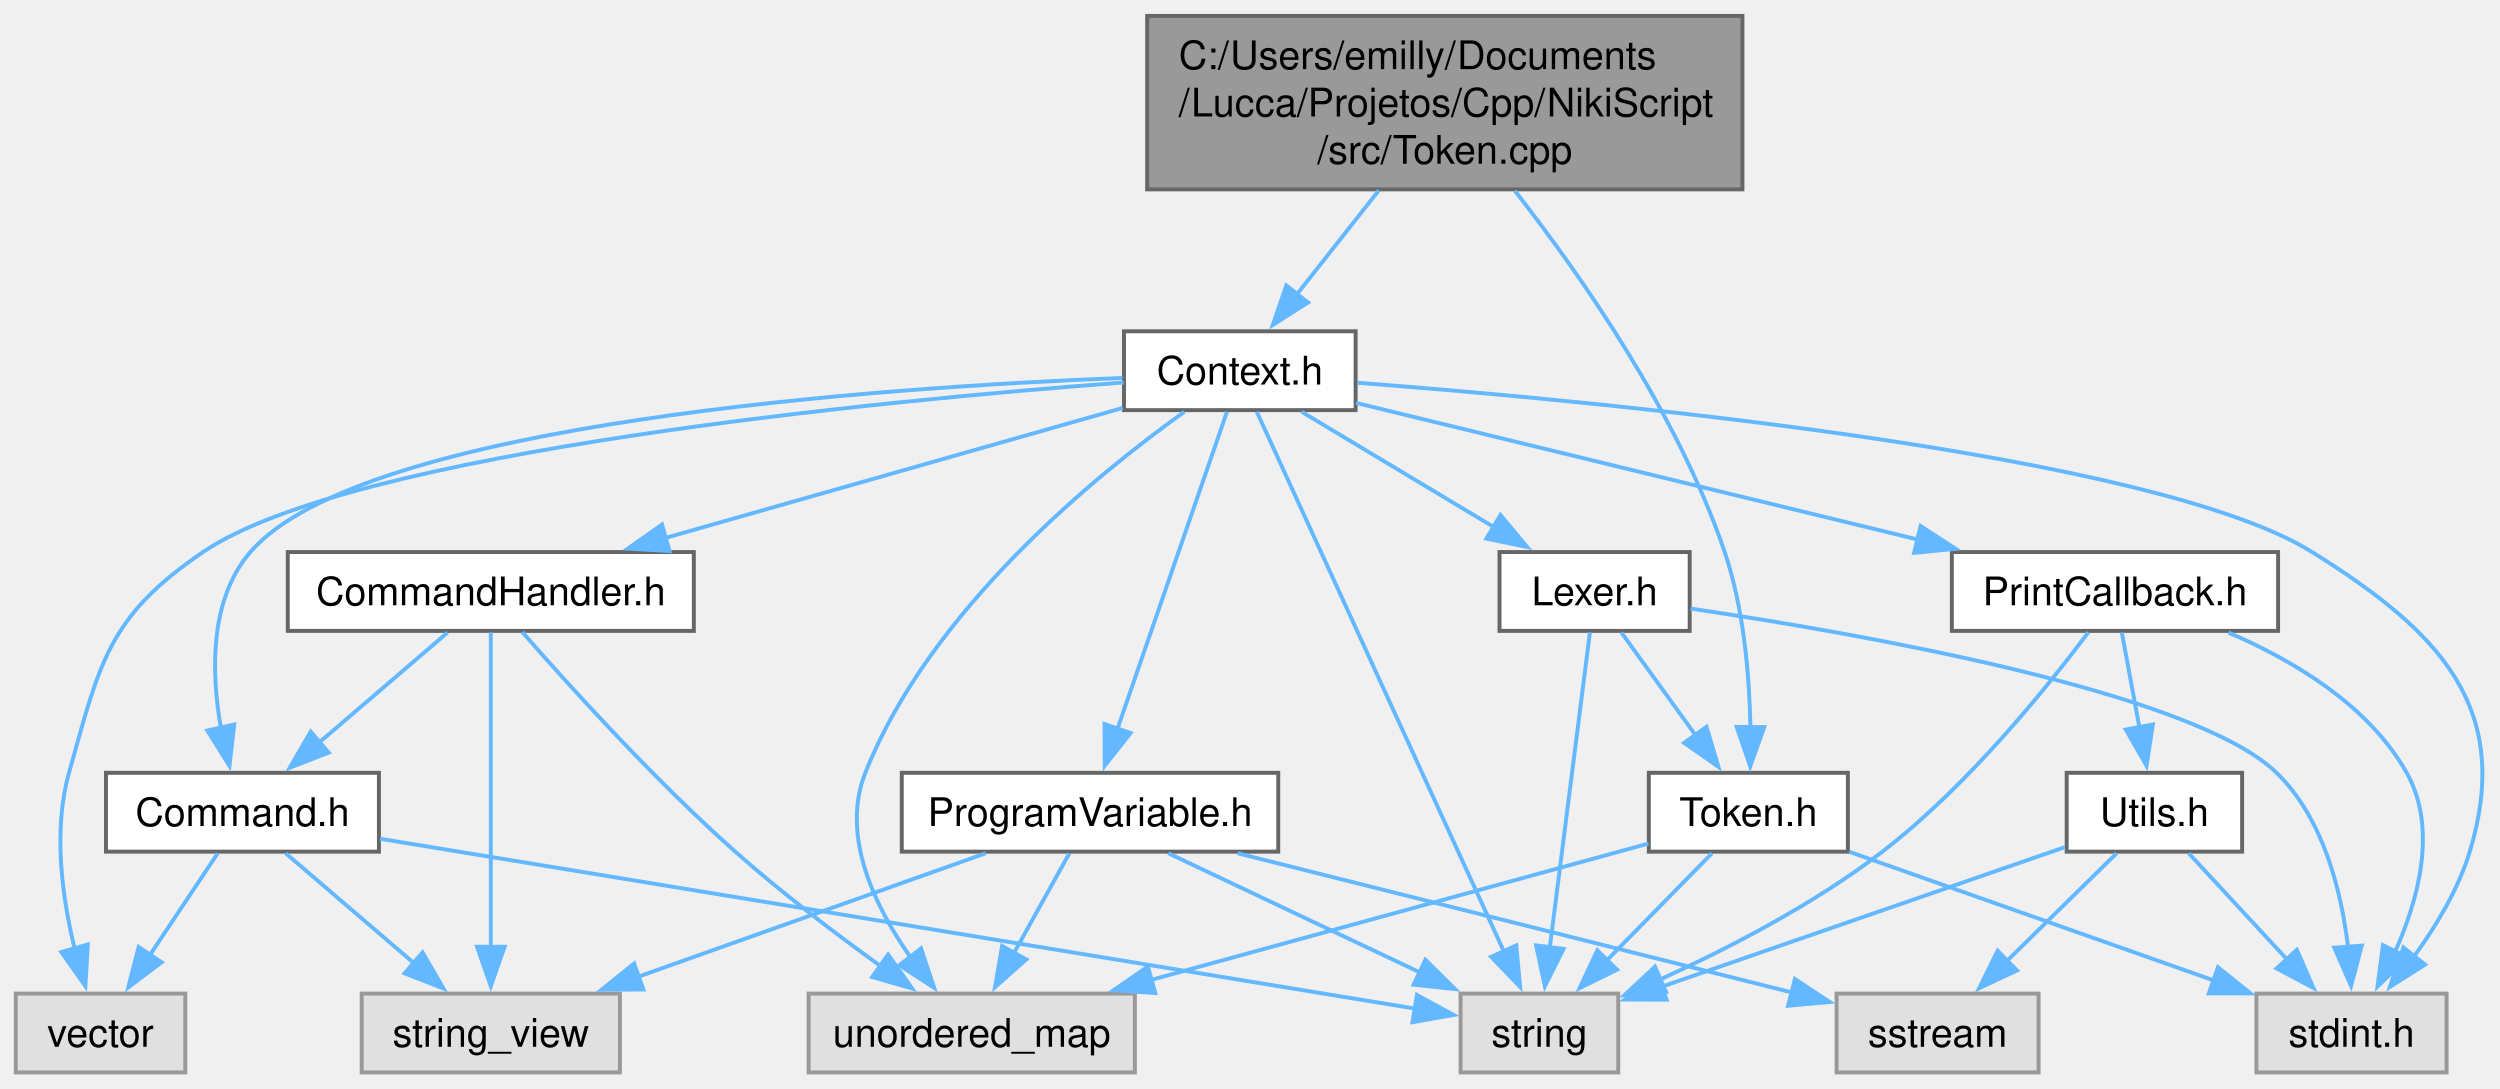
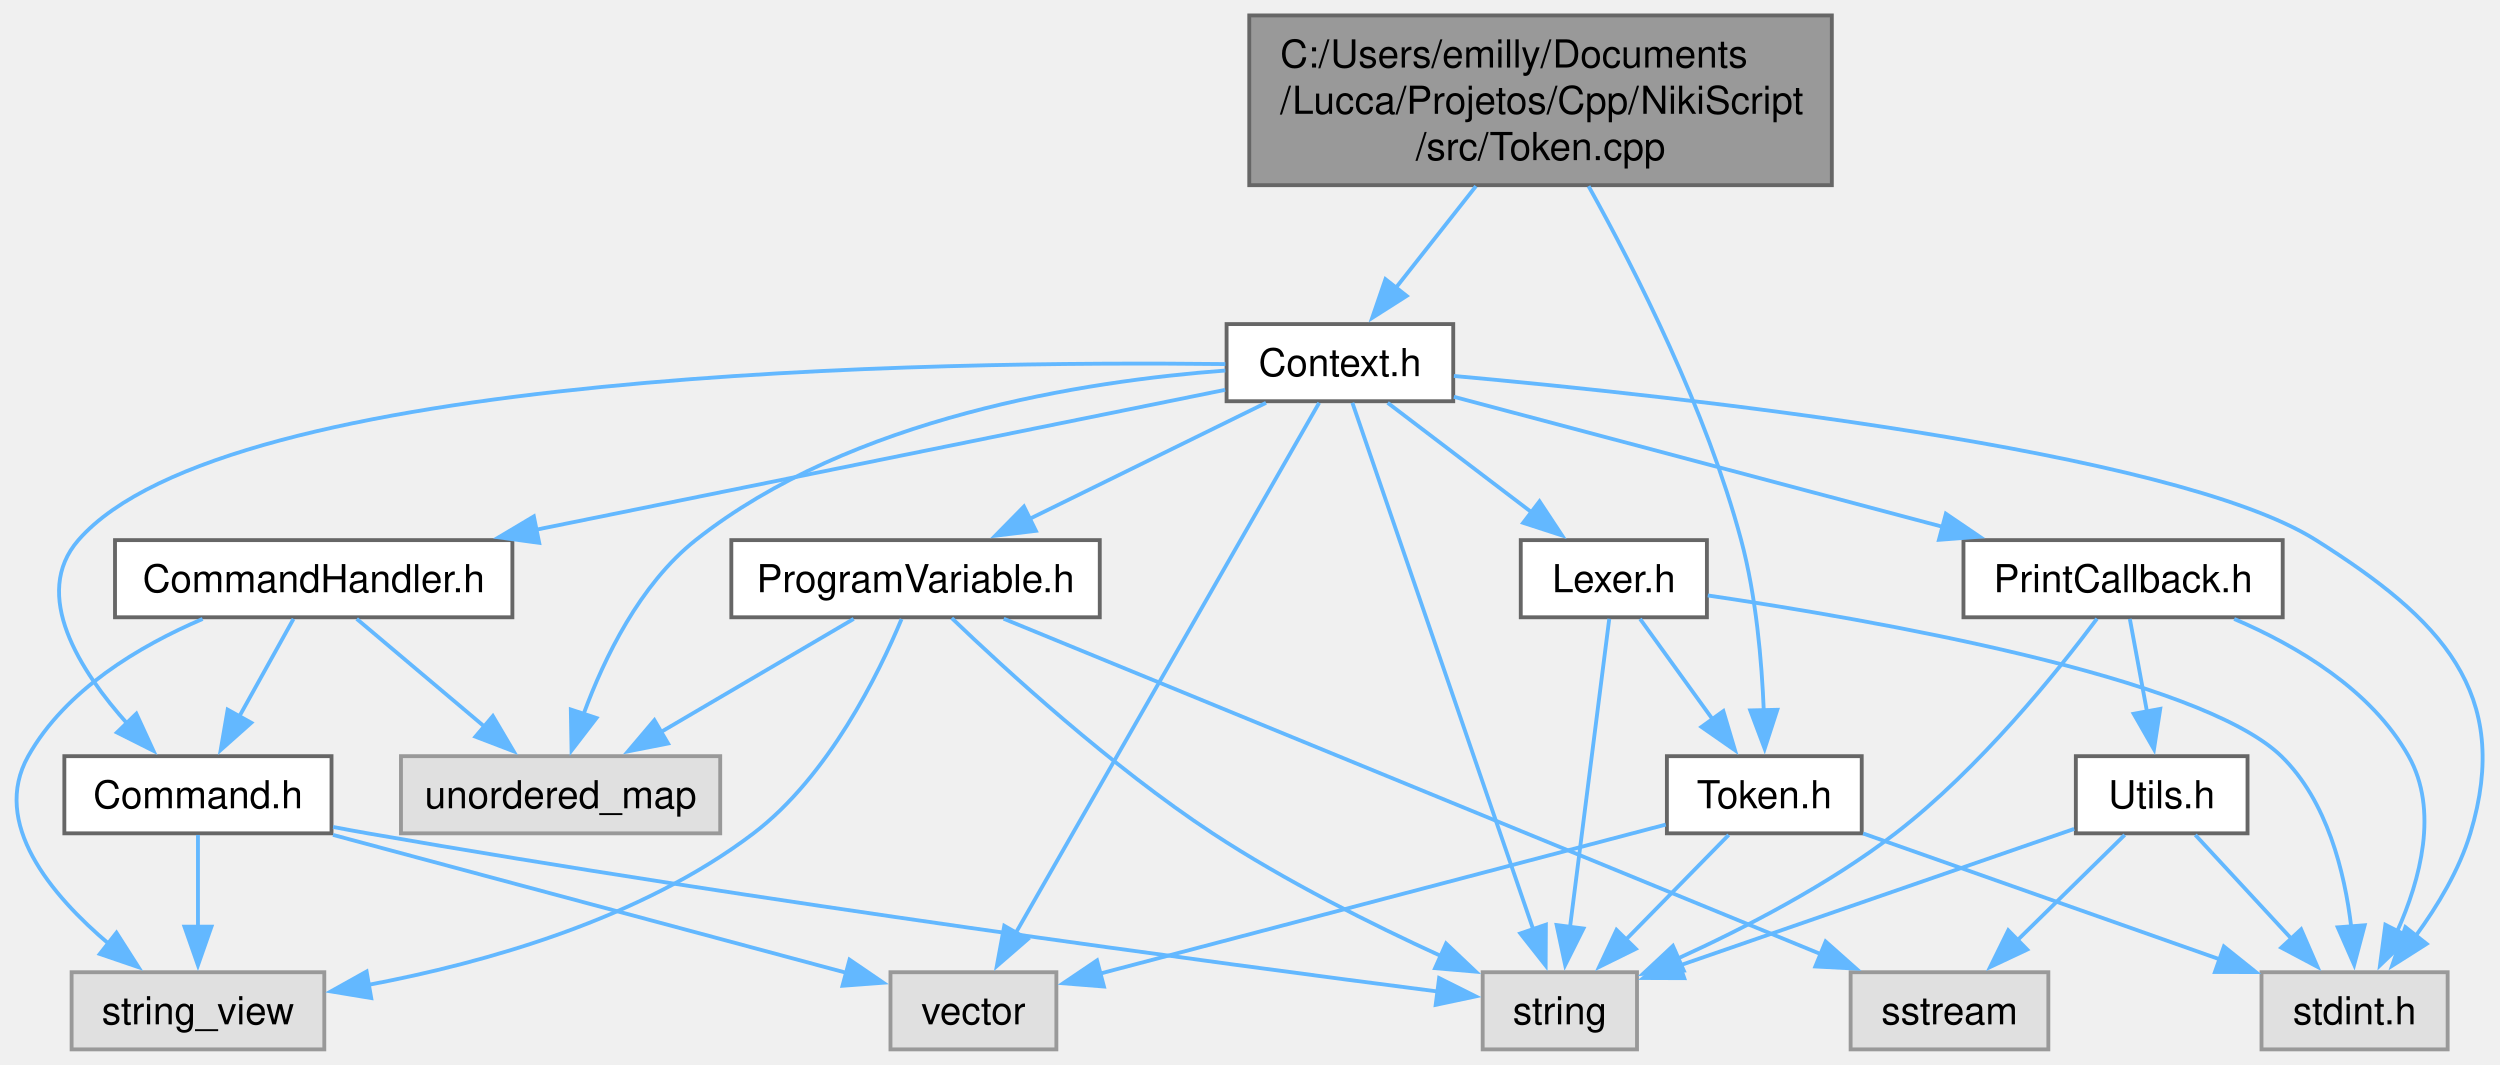
- <svg xmlns="http://www.w3.org/2000/svg" xmlns:xlink="http://www.w3.org/1999/xlink" width="634pt" height="276pt" viewBox="0.00 0.00 634.17 276.00">
+ <svg xmlns="http://www.w3.org/2000/svg" xmlns:xlink="http://www.w3.org/1999/xlink" width="648pt" height="276pt" viewBox="0.00 0.00 647.94 276.00">
  <g id="graph0" class="graph" transform="scale(1 1) rotate(0) translate(4 272)">
    <g id="Node000001" class="node">
      <g id="a_Node000001">
        <a xlink:title=" ">
-           <polygon fill="#999999" stroke="#666666" points="438,-268 287,-268 287,-224 438,-224 438,-268" />
-           <text text-anchor="start" x="295" y="-254.5" font-family="Helvetica,sans-Serif" font-size="10.00">C:/Users/emilly/Documents</text>
-           <text text-anchor="start" x="295" y="-242.5" font-family="Helvetica,sans-Serif" font-size="10.00">/Lucca/Projetos/Cpp/NikiScript</text>
-           <text text-anchor="middle" x="362.5" y="-230.5" font-family="Helvetica,sans-Serif" font-size="10.00">/src/Token.cpp</text>
+           <polygon fill="#999999" stroke="#666666" points="470.78,-268 319.78,-268 319.78,-224 470.78,-224 470.78,-268" />
+           <text text-anchor="start" x="327.78" y="-254.5" font-family="Helvetica,sans-Serif" font-size="10.00">C:/Users/emilly/Documents</text>
+           <text text-anchor="start" x="327.78" y="-242.5" font-family="Helvetica,sans-Serif" font-size="10.00">/Lucca/Projetos/Cpp/NikiScript</text>
+           <text text-anchor="middle" x="395.28" y="-230.5" font-family="Helvetica,sans-Serif" font-size="10.00">/src/Token.cpp</text>
        </a>
      </g>
    </g>
    <g id="Node000002" class="node">
      <g id="a_Node000002">
        <a xlink:href="_token_8h.html" target="_top" xlink:title=" ">
-           <polygon fill="white" stroke="#666666" points="464.75,-76 414.25,-76 414.25,-56 464.75,-56 464.75,-76" />
-           <text text-anchor="middle" x="439.5" y="-62.5" font-family="Helvetica,sans-Serif" font-size="10.00">Token.h</text>
+           <polygon fill="white" stroke="#666666" points="478.53,-76 428.03,-76 428.03,-56 478.53,-56 478.53,-76" />
+           <text text-anchor="middle" x="453.28" y="-62.5" font-family="Helvetica,sans-Serif" font-size="10.00">Token.h</text>
        </a>
      </g>
    </g>
    <g id="edge1_Node000001_Node000002" class="edge">
      <g id="a_edge1_Node000001_Node000002">
        <a xlink:title=" ">
-           <path fill="none" stroke="#63b8ff" d="M380.27,-223.65C397.16,-202.03 421.68,-166.89 433.5,-132 438.35,-117.67 439.78,-100.61 440.03,-87.56" />
-           <polygon fill="#63b8ff" stroke="#63b8ff" points="443.53,-87.6 439.98,-77.62 436.53,-87.64 443.53,-87.6" />
+           <path fill="none" stroke="#63b8ff" d="M407.73,-223.74C420.04,-201.62 438.29,-165.59 447.28,-132 451.15,-117.55 452.62,-100.72 453.14,-87.81" />
+           <polygon fill="#63b8ff" stroke="#63b8ff" points="456.64,-88.02 453.37,-77.94 449.64,-87.86 456.64,-88.02" />
        </a>
      </g>
    </g>
    <g id="Node000006" class="node">
      <g id="a_Node000006">
        <a xlink:href="_context_8h.html" target="_top" xlink:title=" ">
-           <polygon fill="white" stroke="#666666" points="339.88,-188 281.12,-188 281.12,-168 339.88,-168 339.88,-188" />
-           <text text-anchor="middle" x="310.5" y="-174.5" font-family="Helvetica,sans-Serif" font-size="10.00">Context.h</text>
+           <polygon fill="white" stroke="#666666" points="372.65,-188 313.9,-188 313.9,-168 372.65,-168 372.65,-188" />
+           <text text-anchor="middle" x="343.28" y="-174.5" font-family="Helvetica,sans-Serif" font-size="10.00">Context.h</text>
        </a>
      </g>
    </g>
    <g id="edge5_Node000001_Node000006" class="edge">
      <g id="a_edge5_Node000001_Node000006">
        <a xlink:title=" ">
-           <path fill="none" stroke="#63b8ff" d="M345.76,-223.75C339.02,-215.2 331.32,-205.42 324.84,-197.2" />
-           <polygon fill="#63b8ff" stroke="#63b8ff" points="327.8,-195.3 318.86,-189.61 322.3,-199.63 327.8,-195.3" />
+           <path fill="none" stroke="#63b8ff" d="M378.54,-223.75C371.8,-215.2 364.1,-205.42 357.62,-197.2" />
+           <polygon fill="#63b8ff" stroke="#63b8ff" points="360.58,-195.3 351.64,-189.61 355.08,-199.63 360.58,-195.3" />
        </a>
      </g>
    </g>
    <g id="Node000003" class="node">
      <g id="a_Node000003">
        <a xlink:title=" ">
-           <polygon fill="#e0e0e0" stroke="#999999" points="616.62,-20 568.38,-20 568.38,0 616.62,0 616.62,-20" />
-           <text text-anchor="middle" x="592.5" y="-6.5" font-family="Helvetica,sans-Serif" font-size="10.00">stdint.h</text>
+           <polygon fill="#e0e0e0" stroke="#999999" points="630.4,-20 582.15,-20 582.15,0 630.4,0 630.4,-20" />
+           <text text-anchor="middle" x="606.28" y="-6.5" font-family="Helvetica,sans-Serif" font-size="10.00">stdint.h</text>
        </a>
      </g>
    </g>
    <g id="edge2_Node000002_Node000003" class="edge">
      <g id="a_edge2_Node000002_Node000003">
        <a xlink:title=" ">
-           <path fill="none" stroke="#63b8ff" d="M465.11,-55.96C490.49,-47 529.56,-33.21 557.74,-23.27" />
-           <polygon fill="#63b8ff" stroke="#63b8ff" points="558.63,-26.67 566.9,-20.04 556.3,-20.06 558.63,-26.67" />
+           <path fill="none" stroke="#63b8ff" d="M478.89,-55.96C504.27,-47 543.34,-33.21 571.52,-23.27" />
+           <polygon fill="#63b8ff" stroke="#63b8ff" points="572.41,-26.67 580.68,-20.04 570.08,-20.06 572.41,-26.67" />
        </a>
      </g>
    </g>
    <g id="Node000004" class="node">
      <g id="a_Node000004">
        <a xlink:title=" ">
-           <polygon fill="#e0e0e0" stroke="#999999" points="406.5,-20 366.5,-20 366.5,0 406.5,0 406.5,-20" />
-           <text text-anchor="middle" x="386.5" y="-6.5" font-family="Helvetica,sans-Serif" font-size="10.00">string</text>
+           <polygon fill="#e0e0e0" stroke="#999999" points="420.28,-20 380.28,-20 380.28,0 420.28,0 420.28,-20" />
+           <text text-anchor="middle" x="400.28" y="-6.5" font-family="Helvetica,sans-Serif" font-size="10.00">string</text>
        </a>
      </g>
    </g>
    <g id="edge3_Node000002_Node000004" class="edge">
      <g id="a_edge3_Node000002_Node000004">
        <a xlink:title=" ">
-           <path fill="none" stroke="#63b8ff" d="M430.27,-55.59C422.9,-48.08 412.37,-37.35 403.48,-28.3" />
-           <polygon fill="#63b8ff" stroke="#63b8ff" points="406.19,-26.06 396.69,-21.38 401.19,-30.97 406.19,-26.06" />
+           <path fill="none" stroke="#63b8ff" d="M444.05,-55.59C436.68,-48.08 426.15,-37.35 417.26,-28.3" />
+           <polygon fill="#63b8ff" stroke="#63b8ff" points="419.97,-26.06 410.47,-21.38 414.97,-30.97 419.97,-26.06" />
        </a>
      </g>
    </g>
    <g id="Node000005" class="node">
      <g id="a_Node000005">
        <a xlink:title=" ">
-           <polygon fill="#e0e0e0" stroke="#999999" points="283.88,-20 201.12,-20 201.12,0 283.88,0 283.88,-20" />
-           <text text-anchor="middle" x="242.5" y="-6.5" font-family="Helvetica,sans-Serif" font-size="10.00">unordered_map</text>
+           <polygon fill="#e0e0e0" stroke="#999999" points="269.78,-20 226.78,-20 226.78,0 269.78,0 269.78,-20" />
+           <text text-anchor="middle" x="248.28" y="-6.5" font-family="Helvetica,sans-Serif" font-size="10.00">vector</text>
        </a>
      </g>
    </g>
    <g id="edge4_Node000002_Node000005" class="edge">
      <g id="a_edge4_Node000002_Node000005">
        <a xlink:title=" ">
-           <path fill="none" stroke="#63b8ff" d="M414.15,-58.05C382.37,-49.34 327.32,-34.25 288.13,-23.51" />
-           <polygon fill="#63b8ff" stroke="#63b8ff" points="289.06,-20.13 278.49,-20.86 287.2,-26.88 289.06,-20.13" />
+           <path fill="none" stroke="#63b8ff" d="M427.73,-58.27C390.63,-48.5 321.82,-30.37 281.04,-19.63" />
+           <polygon fill="#63b8ff" stroke="#63b8ff" points="282.11,-16.29 271.54,-17.13 280.32,-23.06 282.11,-16.29" />
        </a>
      </g>
    </g>
    <g id="edge7_Node000006_Node000003" class="edge">
      <g id="a_edge7_Node000006_Node000003">
        <a xlink:title=" ">
-           <path fill="none" stroke="#63b8ff" d="M340.34,-174.94C402.27,-170.21 542.38,-157 582.5,-132 614.9,-111.81 633.56,-92.53 622.5,-56 619.62,-46.5 614.01,-37.18 608.41,-29.5" />
-           <polygon fill="#63b8ff" stroke="#63b8ff" points="611.17,-27.35 602.22,-21.67 605.67,-31.69 611.17,-27.35" />
+           <path fill="none" stroke="#63b8ff" d="M372.81,-174.55C431.3,-169.25 559.41,-155.29 596.28,-132 628.55,-111.62 647.34,-92.53 636.28,-56 633.4,-46.5 627.79,-37.18 622.19,-29.5" />
+           <polygon fill="#63b8ff" stroke="#63b8ff" points="624.95,-27.35 616,-21.67 619.45,-31.69 624.95,-27.35" />
        </a>
      </g>
    </g>
    <g id="edge8_Node000006_Node000004" class="edge">
      <g id="a_edge8_Node000006_Node000004">
        <a xlink:title=" ">
-           <path fill="none" stroke="#63b8ff" d="M314.8,-167.6C326.87,-141.23 361.23,-66.19 377.61,-30.42" />
-           <polygon fill="#63b8ff" stroke="#63b8ff" points="380.63,-32.22 381.61,-21.67 374.27,-29.31 380.63,-32.22" />
-         </a>
-       </g>
-     </g>
-     <g id="edge9_Node000006_Node000005" class="edge">
-       <g id="a_edge9_Node000006_Node000005">
-         <a xlink:title=" ">
-           <path fill="none" stroke="#63b8ff" d="M296.42,-167.56C274.22,-151.71 231.91,-117.4 215.5,-76 209.18,-60.07 217.89,-42.08 227.06,-29.08" />
-           <polygon fill="#63b8ff" stroke="#63b8ff" points="229.64,-31.47 232.99,-21.42 224.1,-27.18 229.64,-31.47" />
+           <path fill="none" stroke="#63b8ff" d="M346.51,-167.6C355.52,-141.35 381.11,-66.84 393.45,-30.89" />
+           <polygon fill="#63b8ff" stroke="#63b8ff" points="396.66,-32.32 396.6,-21.73 390.04,-30.05 396.66,-32.32" />
+         </a>
+       </g>
+     </g>
+     <g id="edge6_Node000006_Node000005" class="edge">
+       <g id="a_edge6_Node000006_Node000005">
+         <a xlink:title=" ">
+           <path fill="none" stroke="#63b8ff" d="M337.9,-167.6C322.75,-141.12 279.49,-65.54 259.13,-29.96" />
+           <polygon fill="#63b8ff" stroke="#63b8ff" points="262.36,-28.55 254.35,-21.61 256.28,-32.03 262.36,-28.55" />
        </a>
      </g>
    </g>
    <g id="Node000007" class="node">
      <g id="a_Node000007">
        <a xlink:title=" ">
-           <polygon fill="#e0e0e0" stroke="#999999" points="43,-20 0,-20 0,0 43,0 43,-20" />
-           <text text-anchor="middle" x="21.5" y="-6.5" font-family="Helvetica,sans-Serif" font-size="10.00">vector</text>
-         </a>
-       </g>
-     </g>
-     <g id="edge6_Node000006_Node000007" class="edge">
-       <g id="a_edge6_Node000006_Node000007">
-         <a xlink:title=" ">
-           <path fill="none" stroke="#63b8ff" d="M281.04,-175.02C220.63,-170.48 85.23,-157.66 47.5,-132 23.42,-115.62 21.35,-104.04 13.5,-76 9.41,-61.4 11.76,-44.37 14.94,-31.4" />
-           <polygon fill="#63b8ff" stroke="#63b8ff" points="18.28,-32.46 17.65,-21.89 11.54,-30.54 18.28,-32.46" />
+           <polygon fill="#e0e0e0" stroke="#999999" points="182.65,-76 99.9,-76 99.9,-56 182.65,-56 182.65,-76" />
+           <text text-anchor="middle" x="141.28" y="-62.5" font-family="Helvetica,sans-Serif" font-size="10.00">unordered_map</text>
+         </a>
+       </g>
+     </g>
+     <g id="edge9_Node000006_Node000007" class="edge">
+       <g id="a_edge9_Node000006_Node000007">
+         <a xlink:title=" ">
+           <path fill="none" stroke="#63b8ff" d="M313.58,-175.96C277.52,-173.25 216.53,-163.89 176.28,-132 161.84,-120.56 152.58,-101.47 147.24,-86.93" />
+           <polygon fill="#63b8ff" stroke="#63b8ff" points="150.58,-85.89 144.12,-77.49 143.93,-88.09 150.58,-85.89" />
        </a>
      </g>
    </g>
    <g id="Node000008" class="node">
      <g id="a_Node000008">
        <a xlink:href="_command_8h.html" target="_top" xlink:title=" ">
-           <polygon fill="white" stroke="#666666" points="92.12,-76 22.88,-76 22.88,-56 92.12,-56 92.12,-76" />
-           <text text-anchor="middle" x="57.5" y="-62.5" font-family="Helvetica,sans-Serif" font-size="10.00">Command.h</text>
+           <polygon fill="white" stroke="#666666" points="81.9,-76 12.65,-76 12.65,-56 81.9,-56 81.9,-76" />
+           <text text-anchor="middle" x="47.28" y="-62.5" font-family="Helvetica,sans-Serif" font-size="10.00">Command.h</text>
        </a>
      </g>
    </g>
    <g id="edge10_Node000006_Node000008" class="edge">
      <g id="a_edge10_Node000006_Node000008">
        <a xlink:title=" ">
-           <path fill="none" stroke="#63b8ff" d="M280.73,-176.17C220.59,-173.82 87.92,-164.93 59.5,-132 49.12,-119.97 49.55,-101.52 52.04,-87.34" />
-           <polygon fill="#63b8ff" stroke="#63b8ff" points="55.42,-88.26 54.21,-77.73 48.59,-86.72 55.42,-88.26" />
+           <path fill="none" stroke="#63b8ff" d="M313.58,-177.63C240.44,-178.49 54.78,-176.17 16.28,-132 4.03,-117.95 16.56,-98.23 29.16,-84.2" />
+           <polygon fill="#63b8ff" stroke="#63b8ff" points="31.31,-87.01 35.74,-77.39 26.28,-82.14 31.31,-87.01" />
        </a>
      </g>
    </g>
    <g id="Node000010" class="node">
      <g id="a_Node000010">
        <a xlink:href="_command_handler_8h.html" target="_top" xlink:title=" ">
-           <polygon fill="white" stroke="#666666" points="172,-132 69,-132 69,-112 172,-112 172,-132" />
-           <text text-anchor="middle" x="120.5" y="-118.5" font-family="Helvetica,sans-Serif" font-size="10.00">CommandHandler.h</text>
+           <polygon fill="white" stroke="#666666" points="128.78,-132 25.78,-132 25.78,-112 128.78,-112 128.78,-132" />
+           <text text-anchor="middle" x="77.28" y="-118.5" font-family="Helvetica,sans-Serif" font-size="10.00">CommandHandler.h</text>
        </a>
      </g>
    </g>
    <g id="edge14_Node000006_Node000010" class="edge">
      <g id="a_edge14_Node000006_Node000010">
        <a xlink:title=" ">
-           <path fill="none" stroke="#63b8ff" d="M280.81,-168.56C249.6,-159.69 200.15,-145.64 164.43,-135.48" />
-           <polygon fill="#63b8ff" stroke="#63b8ff" points="165.84,-132.25 155.27,-132.88 163.93,-138.98 165.84,-132.25" />
+           <path fill="none" stroke="#63b8ff" d="M313.54,-170.96C270.42,-162.21 189.69,-145.82 134.72,-134.66" />
+           <polygon fill="#63b8ff" stroke="#63b8ff" points="135.73,-131.29 125.23,-132.73 134.34,-138.15 135.73,-131.29" />
        </a>
      </g>
    </g>
    <g id="Node000011" class="node">
      <g id="a_Node000011">
        <a xlink:href="_print_callback_8h.html" target="_top" xlink:title=" ">
-           <polygon fill="white" stroke="#666666" points="573.88,-132 491.12,-132 491.12,-112 573.88,-112 573.88,-132" />
-           <text text-anchor="middle" x="532.5" y="-118.5" font-family="Helvetica,sans-Serif" font-size="10.00">PrintCallback.h</text>
+           <polygon fill="white" stroke="#666666" points="587.65,-132 504.9,-132 504.9,-112 587.65,-112 587.65,-132" />
+           <text text-anchor="middle" x="546.28" y="-118.5" font-family="Helvetica,sans-Serif" font-size="10.00">PrintCallback.h</text>
        </a>
      </g>
    </g>
    <g id="edge18_Node000006_Node000011" class="edge">
      <g id="a_edge18_Node000006_Node000011">
        <a xlink:title=" ">
-           <path fill="none" stroke="#63b8ff" d="M339.98,-169.83C376.33,-160.99 438.67,-145.82 482.54,-135.15" />
-           <polygon fill="#63b8ff" stroke="#63b8ff" points="483.19,-138.6 492.08,-132.83 481.54,-131.79 483.19,-138.6" />
+           <path fill="none" stroke="#63b8ff" d="M372.8,-169.15C406.03,-160.31 460.46,-145.83 499.49,-135.45" />
+           <polygon fill="#63b8ff" stroke="#63b8ff" points="500.34,-138.84 509.1,-132.89 498.54,-132.08 500.34,-138.84" />
        </a>
      </g>
    </g>
    <g id="Node000014" class="node">
      <g id="a_Node000014">
        <a xlink:href="_program_variable_8h.html" target="_top" xlink:title=" ">
-           <polygon fill="white" stroke="#666666" points="320.25,-76 224.75,-76 224.75,-56 320.25,-56 320.25,-76" />
-           <text text-anchor="middle" x="272.5" y="-62.5" font-family="Helvetica,sans-Serif" font-size="10.00">ProgramVariable.h</text>
+           <polygon fill="white" stroke="#666666" points="281.03,-132 185.53,-132 185.53,-112 281.03,-112 281.03,-132" />
+           <text text-anchor="middle" x="233.28" y="-118.5" font-family="Helvetica,sans-Serif" font-size="10.00">ProgramVariable.h</text>
        </a>
      </g>
    </g>
    <g id="edge25_Node000006_Node000014" class="edge">
      <g id="a_edge25_Node000006_Node000014">
        <a xlink:title=" ">
-           <path fill="none" stroke="#63b8ff" d="M307.26,-167.62C301.12,-149.84 287.66,-110.88 279.41,-87" />
-           <polygon fill="#63b8ff" stroke="#63b8ff" points="282.8,-86.09 276.23,-77.79 276.18,-88.38 282.8,-86.09" />
+           <path fill="none" stroke="#63b8ff" d="M324.12,-167.59C307.19,-159.28 282.23,-147.03 262.76,-137.47" />
+           <polygon fill="#63b8ff" stroke="#63b8ff" points="264.47,-134.41 253.95,-133.15 261.38,-140.7 264.47,-134.41" />
        </a>
      </g>
    </g>
    <g id="Node000015" class="node">
      <g id="a_Node000015">
        <a xlink:href="_lexer_8h.html" target="_top" xlink:title=" ">
-           <polygon fill="white" stroke="#666666" points="424.62,-132 376.38,-132 376.38,-112 424.62,-112 424.62,-132" />
-           <text text-anchor="middle" x="400.5" y="-118.5" font-family="Helvetica,sans-Serif" font-size="10.00">Lexer.h</text>
+           <polygon fill="white" stroke="#666666" points="438.4,-132 390.15,-132 390.15,-112 438.4,-112 438.4,-132" />
+           <text text-anchor="middle" x="414.28" y="-118.5" font-family="Helvetica,sans-Serif" font-size="10.00">Lexer.h</text>
        </a>
      </g>
    </g>
    <g id="edge30_Node000006_Node000015" class="edge">
      <g id="a_edge30_Node000006_Node000015">
        <a xlink:title=" ">
-           <path fill="none" stroke="#63b8ff" d="M326.18,-167.59C339.64,-159.51 359.32,-147.71 375.04,-138.27" />
-           <polygon fill="#63b8ff" stroke="#63b8ff" points="376.63,-141.4 383.4,-133.26 373.03,-135.4 376.63,-141.4" />
+           <path fill="none" stroke="#63b8ff" d="M355.65,-167.59C365.93,-159.77 380.8,-148.46 392.99,-139.19" />
+           <polygon fill="#63b8ff" stroke="#63b8ff" points="395.01,-142.05 400.85,-133.21 390.77,-136.48 395.01,-142.05" />
        </a>
      </g>
    </g>
    <g id="edge13_Node000008_Node000004" class="edge">
      <g id="a_edge13_Node000008_Node000004">
        <a xlink:title=" ">
-           <path fill="none" stroke="#63b8ff" d="M92.4,-59.27C156.74,-48.71 293.12,-26.33 354.9,-16.19" />
-           <polygon fill="#63b8ff" stroke="#63b8ff" points="355.43,-19.65 364.73,-14.57 354.29,-12.74 355.43,-19.65" />
-         </a>
-       </g>
-     </g>
-     <g id="edge11_Node000008_Node000007" class="edge">
-       <g id="a_edge11_Node000008_Node000007">
-         <a xlink:title=" ">
-           <path fill="none" stroke="#63b8ff" d="M51.23,-55.59C46.48,-48.47 39.8,-38.45 33.98,-29.72" />
-           <polygon fill="#63b8ff" stroke="#63b8ff" points="37,-27.94 28.54,-21.56 31.17,-31.82 37,-27.94" />
+           <path fill="none" stroke="#63b8ff" d="M82.31,-57.65C85.34,-57.07 88.36,-56.51 91.28,-56 192.27,-38.33 312.69,-22.21 368.71,-14.99" />
+           <polygon fill="#63b8ff" stroke="#63b8ff" points="368.99,-18.48 378.47,-13.74 368.1,-11.54 368.99,-18.48" />
+         </a>
+       </g>
+     </g>
+     <g id="edge11_Node000008_Node000005" class="edge">
+       <g id="a_edge11_Node000008_Node000005">
+         <a xlink:title=" ">
+           <path fill="none" stroke="#63b8ff" d="M82.29,-55.59C119.74,-45.53 178.68,-29.7 215.32,-19.85" />
+           <polygon fill="#63b8ff" stroke="#63b8ff" points="216.17,-23.25 224.92,-17.28 214.35,-16.49 216.17,-23.25" />
        </a>
      </g>
    </g>
    <g id="Node000009" class="node">
      <g id="a_Node000009">
        <a xlink:title=" ">
-           <polygon fill="#e0e0e0" stroke="#999999" points="153.25,-20 87.75,-20 87.75,0 153.25,0 153.25,-20" />
-           <text text-anchor="middle" x="120.5" y="-6.5" font-family="Helvetica,sans-Serif" font-size="10.00">string_view</text>
+           <polygon fill="#e0e0e0" stroke="#999999" points="80.03,-20 14.53,-20 14.53,0 80.03,0 80.03,-20" />
+           <text text-anchor="middle" x="47.28" y="-6.5" font-family="Helvetica,sans-Serif" font-size="10.00">string_view</text>
        </a>
      </g>
    </g>
    <g id="edge12_Node000008_Node000009" class="edge">
      <g id="a_edge12_Node000008_Node000009">
        <a xlink:title=" ">
-           <path fill="none" stroke="#63b8ff" d="M68.47,-55.59C77.42,-47.93 90.27,-36.91 100.96,-27.75" />
-           <polygon fill="#63b8ff" stroke="#63b8ff" points="103.19,-30.45 108.5,-21.28 98.63,-25.13 103.19,-30.45" />
-         </a>
-       </g>
-     </g>
-     <g id="edge15_Node000010_Node000005" class="edge">
-       <g id="a_edge15_Node000010_Node000005">
-         <a xlink:title=" ">
-           <path fill="none" stroke="#63b8ff" d="M128.48,-111.71C139.88,-98.66 161.75,-74.43 182.5,-56 194.1,-45.7 207.89,-35.24 219.33,-27.01" />
-           <polygon fill="#63b8ff" stroke="#63b8ff" points="221.28,-29.91 227.42,-21.27 217.24,-24.2 221.28,-29.91" />
+           <path fill="none" stroke="#63b8ff" d="M47.28,-55.59C47.28,-49.01 47.28,-39.96 47.28,-31.73" />
+           <polygon fill="#63b8ff" stroke="#63b8ff" points="50.78,-31.81 47.28,-21.81 43.78,-31.81 50.78,-31.81" />
+         </a>
+       </g>
+     </g>
+     <g id="edge15_Node000010_Node000007" class="edge">
+       <g id="a_edge15_Node000010_Node000007">
+         <a xlink:title=" ">
+           <path fill="none" stroke="#63b8ff" d="M88.43,-111.59C97.6,-103.85 110.83,-92.69 121.76,-83.47" />
+           <polygon fill="#63b8ff" stroke="#63b8ff" points="123.72,-86.4 129.1,-77.27 119.2,-81.05 123.72,-86.4" />
        </a>
      </g>
    </g>
    <g id="edge17_Node000010_Node000008" class="edge">
      <g id="a_edge17_Node000010_Node000008">
        <a xlink:title=" ">
-           <path fill="none" stroke="#63b8ff" d="M109.53,-111.59C100.58,-103.93 87.73,-92.91 77.04,-83.75" />
-           <polygon fill="#63b8ff" stroke="#63b8ff" points="79.37,-81.13 69.5,-77.28 74.81,-86.45 79.37,-81.13" />
+           <path fill="none" stroke="#63b8ff" d="M72.05,-111.59C68.18,-104.63 62.77,-94.89 57.99,-86.29" />
+           <polygon fill="#63b8ff" stroke="#63b8ff" points="61.1,-84.66 53.18,-77.62 54.98,-88.06 61.1,-84.66" />
        </a>
      </g>
    </g>
    <g id="edge16_Node000010_Node000009" class="edge">
      <g id="a_edge16_Node000010_Node000009">
        <a xlink:title=" ">
-           <path fill="none" stroke="#63b8ff" d="M120.5,-111.62C120.5,-94.01 120.5,-55.59 120.5,-31.65" />
-           <polygon fill="#63b8ff" stroke="#63b8ff" points="124,-31.87 120.5,-21.87 117,-31.87 124,-31.87" />
+           <path fill="none" stroke="#63b8ff" d="M48.49,-111.57C32.08,-104.55 12.93,-93.17 3.28,-76 -6.43,-58.72 9.09,-40.1 24.32,-27.23" />
+           <polygon fill="#63b8ff" stroke="#63b8ff" points="26.16,-30.24 31.86,-21.31 21.83,-24.73 26.16,-30.24" />
        </a>
      </g>
    </g>
    <g id="edge19_Node000011_Node000003" class="edge">
      <g id="a_edge19_Node000011_Node000003">
        <a xlink:title=" ">
-           <path fill="none" stroke="#63b8ff" d="M561.29,-111.57C577.69,-104.55 596.85,-93.17 606.5,-76 614.37,-62.01 609.56,-44.04 603.52,-30.54" />
-           <polygon fill="#63b8ff" stroke="#63b8ff" points="606.73,-29.13 599.09,-21.79 600.48,-32.29 606.73,-29.13" />
+           <path fill="none" stroke="#63b8ff" d="M575.07,-111.57C591.47,-104.55 610.63,-93.17 620.28,-76 628.15,-62.01 623.34,-44.04 617.3,-30.54" />
+           <polygon fill="#63b8ff" stroke="#63b8ff" points="620.51,-29.13 612.87,-21.79 614.26,-32.29 620.51,-29.13" />
        </a>
      </g>
    </g>
    <g id="edge20_Node000011_Node000004" class="edge">
      <g id="a_edge20_Node000011_Node000004">
        <a xlink:title=" ">
-           <path fill="none" stroke="#63b8ff" d="M525.74,-111.64C515.58,-98.06 495.25,-72.72 473.5,-56 456.2,-42.69 434.37,-31.42 416.91,-23.48" />
-           <polygon fill="#63b8ff" stroke="#63b8ff" points="418.63,-20.41 408.07,-19.59 415.81,-26.82 418.63,-20.41" />
+           <path fill="none" stroke="#63b8ff" d="M539.52,-111.64C529.36,-98.06 509.03,-72.72 487.28,-56 469.98,-42.69 448.15,-31.42 430.69,-23.48" />
+           <polygon fill="#63b8ff" stroke="#63b8ff" points="432.41,-20.41 421.85,-19.59 429.59,-26.82 432.41,-20.41" />
        </a>
      </g>
    </g>
    <g id="Node000012" class="node">
      <g id="a_Node000012">
        <a xlink:href="_utils_8h.html" target="_top" xlink:title=" ">
-           <polygon fill="white" stroke="#666666" points="564.75,-76 520.25,-76 520.25,-56 564.75,-56 564.75,-76" />
-           <text text-anchor="middle" x="542.5" y="-62.5" font-family="Helvetica,sans-Serif" font-size="10.00">Utils.h</text>
+           <polygon fill="white" stroke="#666666" points="578.53,-76 534.03,-76 534.03,-56 578.53,-56 578.53,-76" />
+           <text text-anchor="middle" x="556.28" y="-62.5" font-family="Helvetica,sans-Serif" font-size="10.00">Utils.h</text>
        </a>
      </g>
    </g>
    <g id="edge21_Node000011_Node000012" class="edge">
      <g id="a_edge21_Node000011_Node000012">
        <a xlink:title=" ">
-           <path fill="none" stroke="#63b8ff" d="M534.24,-111.59C535.48,-104.93 537.18,-95.75 538.71,-87.44" />
-           <polygon fill="#63b8ff" stroke="#63b8ff" points="542.12,-88.26 540.5,-77.79 535.24,-86.98 542.12,-88.26" />
+           <path fill="none" stroke="#63b8ff" d="M548.02,-111.59C549.25,-104.93 550.96,-95.75 552.49,-87.44" />
+           <polygon fill="#63b8ff" stroke="#63b8ff" points="555.9,-88.26 554.28,-77.79 549.02,-86.98 555.9,-88.26" />
        </a>
      </g>
    </g>
    <g id="edge22_Node000012_Node000003" class="edge">
      <g id="a_edge22_Node000012_Node000003">
        <a xlink:title=" ">
-           <path fill="none" stroke="#63b8ff" d="M551.21,-55.59C558.09,-48.16 567.89,-37.58 576.22,-28.58" />
-           <polygon fill="#63b8ff" stroke="#63b8ff" points="578.64,-31.12 582.86,-21.41 573.5,-26.37 578.64,-31.12" />
+           <path fill="none" stroke="#63b8ff" d="M564.99,-55.59C571.87,-48.16 581.67,-37.58 590,-28.58" />
+           <polygon fill="#63b8ff" stroke="#63b8ff" points="592.42,-31.12 596.64,-21.41 587.28,-26.37 592.42,-31.12" />
        </a>
      </g>
    </g>
    <g id="edge23_Node000012_Node000004" class="edge">
      <g id="a_edge23_Node000012_Node000004">
        <a xlink:title=" ">
-           <path fill="none" stroke="#63b8ff" d="M519.82,-57.15C492.84,-47.81 447.68,-32.18 417.5,-21.73" />
-           <polygon fill="#63b8ff" stroke="#63b8ff" points="418.75,-18.46 408.16,-18.5 416.46,-25.08 418.75,-18.46" />
+           <path fill="none" stroke="#63b8ff" d="M533.6,-57.15C506.62,-47.81 461.46,-32.18 431.27,-21.73" />
+           <polygon fill="#63b8ff" stroke="#63b8ff" points="432.53,-18.46 421.94,-18.5 430.24,-25.08 432.53,-18.46" />
        </a>
      </g>
    </g>
    <g id="Node000013" class="node">
      <g id="a_Node000013">
        <a xlink:title=" ">
-           <polygon fill="#e0e0e0" stroke="#999999" points="513.12,-20 461.88,-20 461.88,0 513.12,0 513.12,-20" />
-           <text text-anchor="middle" x="487.5" y="-6.5" font-family="Helvetica,sans-Serif" font-size="10.00">sstream</text>
+           <polygon fill="#e0e0e0" stroke="#999999" points="526.9,-20 475.65,-20 475.65,0 526.9,0 526.9,-20" />
+           <text text-anchor="middle" x="501.28" y="-6.5" font-family="Helvetica,sans-Serif" font-size="10.00">sstream</text>
        </a>
      </g>
    </g>
    <g id="edge24_Node000012_Node000013" class="edge">
      <g id="a_edge24_Node000012_Node000013">
        <a xlink:title=" ">
-           <path fill="none" stroke="#63b8ff" d="M532.92,-55.59C525.27,-48.08 514.34,-37.35 505.12,-28.3" />
-           <polygon fill="#63b8ff" stroke="#63b8ff" points="507.64,-25.87 498.05,-21.36 502.73,-30.86 507.64,-25.87" />
+           <path fill="none" stroke="#63b8ff" d="M546.7,-55.59C539.05,-48.08 528.12,-37.35 518.9,-28.3" />
+           <polygon fill="#63b8ff" stroke="#63b8ff" points="521.42,-25.87 511.83,-21.36 516.51,-30.86 521.42,-25.87" />
        </a>
      </g>
    </g>
    <g id="edge26_Node000014_Node000004" class="edge">
      <g id="a_edge26_Node000014_Node000004">
        <a xlink:title=" ">
-           <path fill="none" stroke="#63b8ff" d="M292.36,-55.59C309.99,-47.24 336.01,-34.92 356.23,-25.34" />
-           <polygon fill="#63b8ff" stroke="#63b8ff" points="357.58,-28.57 365.12,-21.13 354.58,-22.25 357.58,-28.57" />
-         </a>
-       </g>
-     </g>
-     <g id="edge29_Node000014_Node000005" class="edge">
-       <g id="a_edge29_Node000014_Node000005">
-         <a xlink:title=" ">
-           <path fill="none" stroke="#63b8ff" d="M267.27,-55.59C263.4,-48.63 257.99,-38.89 253.22,-30.29" />
-           <polygon fill="#63b8ff" stroke="#63b8ff" points="256.32,-28.66 248.4,-21.62 250.2,-32.06 256.32,-28.66" />
+           <path fill="none" stroke="#63b8ff" d="M242.66,-111.79C256.6,-98.42 283.98,-73.32 310.28,-56 329.01,-43.67 351.58,-32.39 369.44,-24.21" />
+           <polygon fill="#63b8ff" stroke="#63b8ff" points="370.79,-27.44 378.49,-20.15 367.93,-21.05 370.79,-27.44" />
+         </a>
+       </g>
+     </g>
+     <g id="edge29_Node000014_Node000007" class="edge">
+       <g id="a_edge29_Node000014_Node000007">
+         <a xlink:title=" ">
+           <path fill="none" stroke="#63b8ff" d="M217.25,-111.59C203.49,-103.51 183.37,-91.71 167.3,-82.27" />
+           <polygon fill="#63b8ff" stroke="#63b8ff" points="169.13,-79.29 158.74,-77.25 165.59,-85.33 169.13,-79.29" />
        </a>
      </g>
    </g>
    <g id="edge27_Node000014_Node000009" class="edge">
      <g id="a_edge27_Node000014_Node000009">
        <a xlink:title=" ">
-           <path fill="none" stroke="#63b8ff" d="M246.02,-55.59C221.65,-46.94 185.25,-34 157.91,-24.29" />
-           <polygon fill="#63b8ff" stroke="#63b8ff" points="159.2,-21.04 148.61,-20.99 156.86,-27.63 159.2,-21.04" />
+           <path fill="none" stroke="#63b8ff" d="M229.66,-111.56C223.76,-97.41 210.75,-70.8 191.28,-56 162.16,-33.86 121.96,-22.49 91.43,-16.72" />
+           <polygon fill="#63b8ff" stroke="#63b8ff" points="92.19,-13.3 81.74,-15.03 90.99,-20.19 92.19,-13.3" />
        </a>
      </g>
    </g>
    <g id="edge28_Node000014_Node000013" class="edge">
      <g id="a_edge28_Node000014_Node000013">
        <a xlink:title=" ">
-           <path fill="none" stroke="#63b8ff" d="M309.95,-55.59C349.48,-45.67 411.39,-30.12 450.68,-20.25" />
-           <polygon fill="#63b8ff" stroke="#63b8ff" points="451.3,-23.7 460.14,-17.87 449.59,-16.91 451.3,-23.7" />
+           <path fill="none" stroke="#63b8ff" d="M256.13,-111.62C303.5,-92.18 412.59,-47.4 467.87,-24.71" />
+           <polygon fill="#63b8ff" stroke="#63b8ff" points="469.17,-27.96 477.09,-20.93 466.51,-21.49 469.17,-27.96" />
        </a>
      </g>
    </g>
    <g id="edge33_Node000015_Node000002" class="edge">
      <g id="a_edge33_Node000015_Node000002">
        <a xlink:title=" ">
-           <path fill="none" stroke="#63b8ff" d="M407.29,-111.59C412.49,-104.39 419.83,-94.23 426.19,-85.43" />
-           <polygon fill="#63b8ff" stroke="#63b8ff" points="428.88,-87.68 431.9,-77.53 423.21,-83.58 428.88,-87.68" />
+           <path fill="none" stroke="#63b8ff" d="M421.07,-111.59C426.27,-104.39 433.61,-94.23 439.97,-85.43" />
+           <polygon fill="#63b8ff" stroke="#63b8ff" points="442.66,-87.68 445.68,-77.53 436.99,-83.58 442.66,-87.68" />
        </a>
      </g>
    </g>
    <g id="edge31_Node000015_Node000003" class="edge">
      <g id="a_edge31_Node000015_Node000003">
        <a xlink:title=" ">
-           <path fill="none" stroke="#63b8ff" d="M424.85,-117.66C467.3,-111.38 552.34,-96.53 573.5,-76 585.38,-64.47 589.94,-45.97 591.64,-31.65" />
-           <polygon fill="#63b8ff" stroke="#63b8ff" points="595.11,-32.17 592.39,-21.93 588.13,-31.63 595.11,-32.17" />
+           <path fill="none" stroke="#63b8ff" d="M438.63,-117.66C481.07,-111.38 566.12,-96.53 587.28,-76 599.16,-64.47 603.72,-45.97 605.42,-31.65" />
+           <polygon fill="#63b8ff" stroke="#63b8ff" points="608.89,-32.17 606.17,-21.93 601.91,-31.63 608.89,-32.17" />
        </a>
      </g>
    </g>
    <g id="edge32_Node000015_Node000004" class="edge">
      <g id="a_edge32_Node000015_Node000004">
        <a xlink:title=" ">
-           <path fill="none" stroke="#63b8ff" d="M399.31,-111.62C397.06,-94.01 392.18,-55.59 389.13,-31.65" />
-           <polygon fill="#63b8ff" stroke="#63b8ff" points="392.62,-31.33 387.88,-21.86 385.67,-32.22 392.62,-31.33" />
+           <path fill="none" stroke="#63b8ff" d="M413.09,-111.62C410.84,-94.01 405.96,-55.59 402.91,-31.65" />
+           <polygon fill="#63b8ff" stroke="#63b8ff" points="406.4,-31.33 401.66,-21.86 399.45,-32.22 406.4,-31.33" />
        </a>
      </g>
    </g>
  </g>
</svg>
